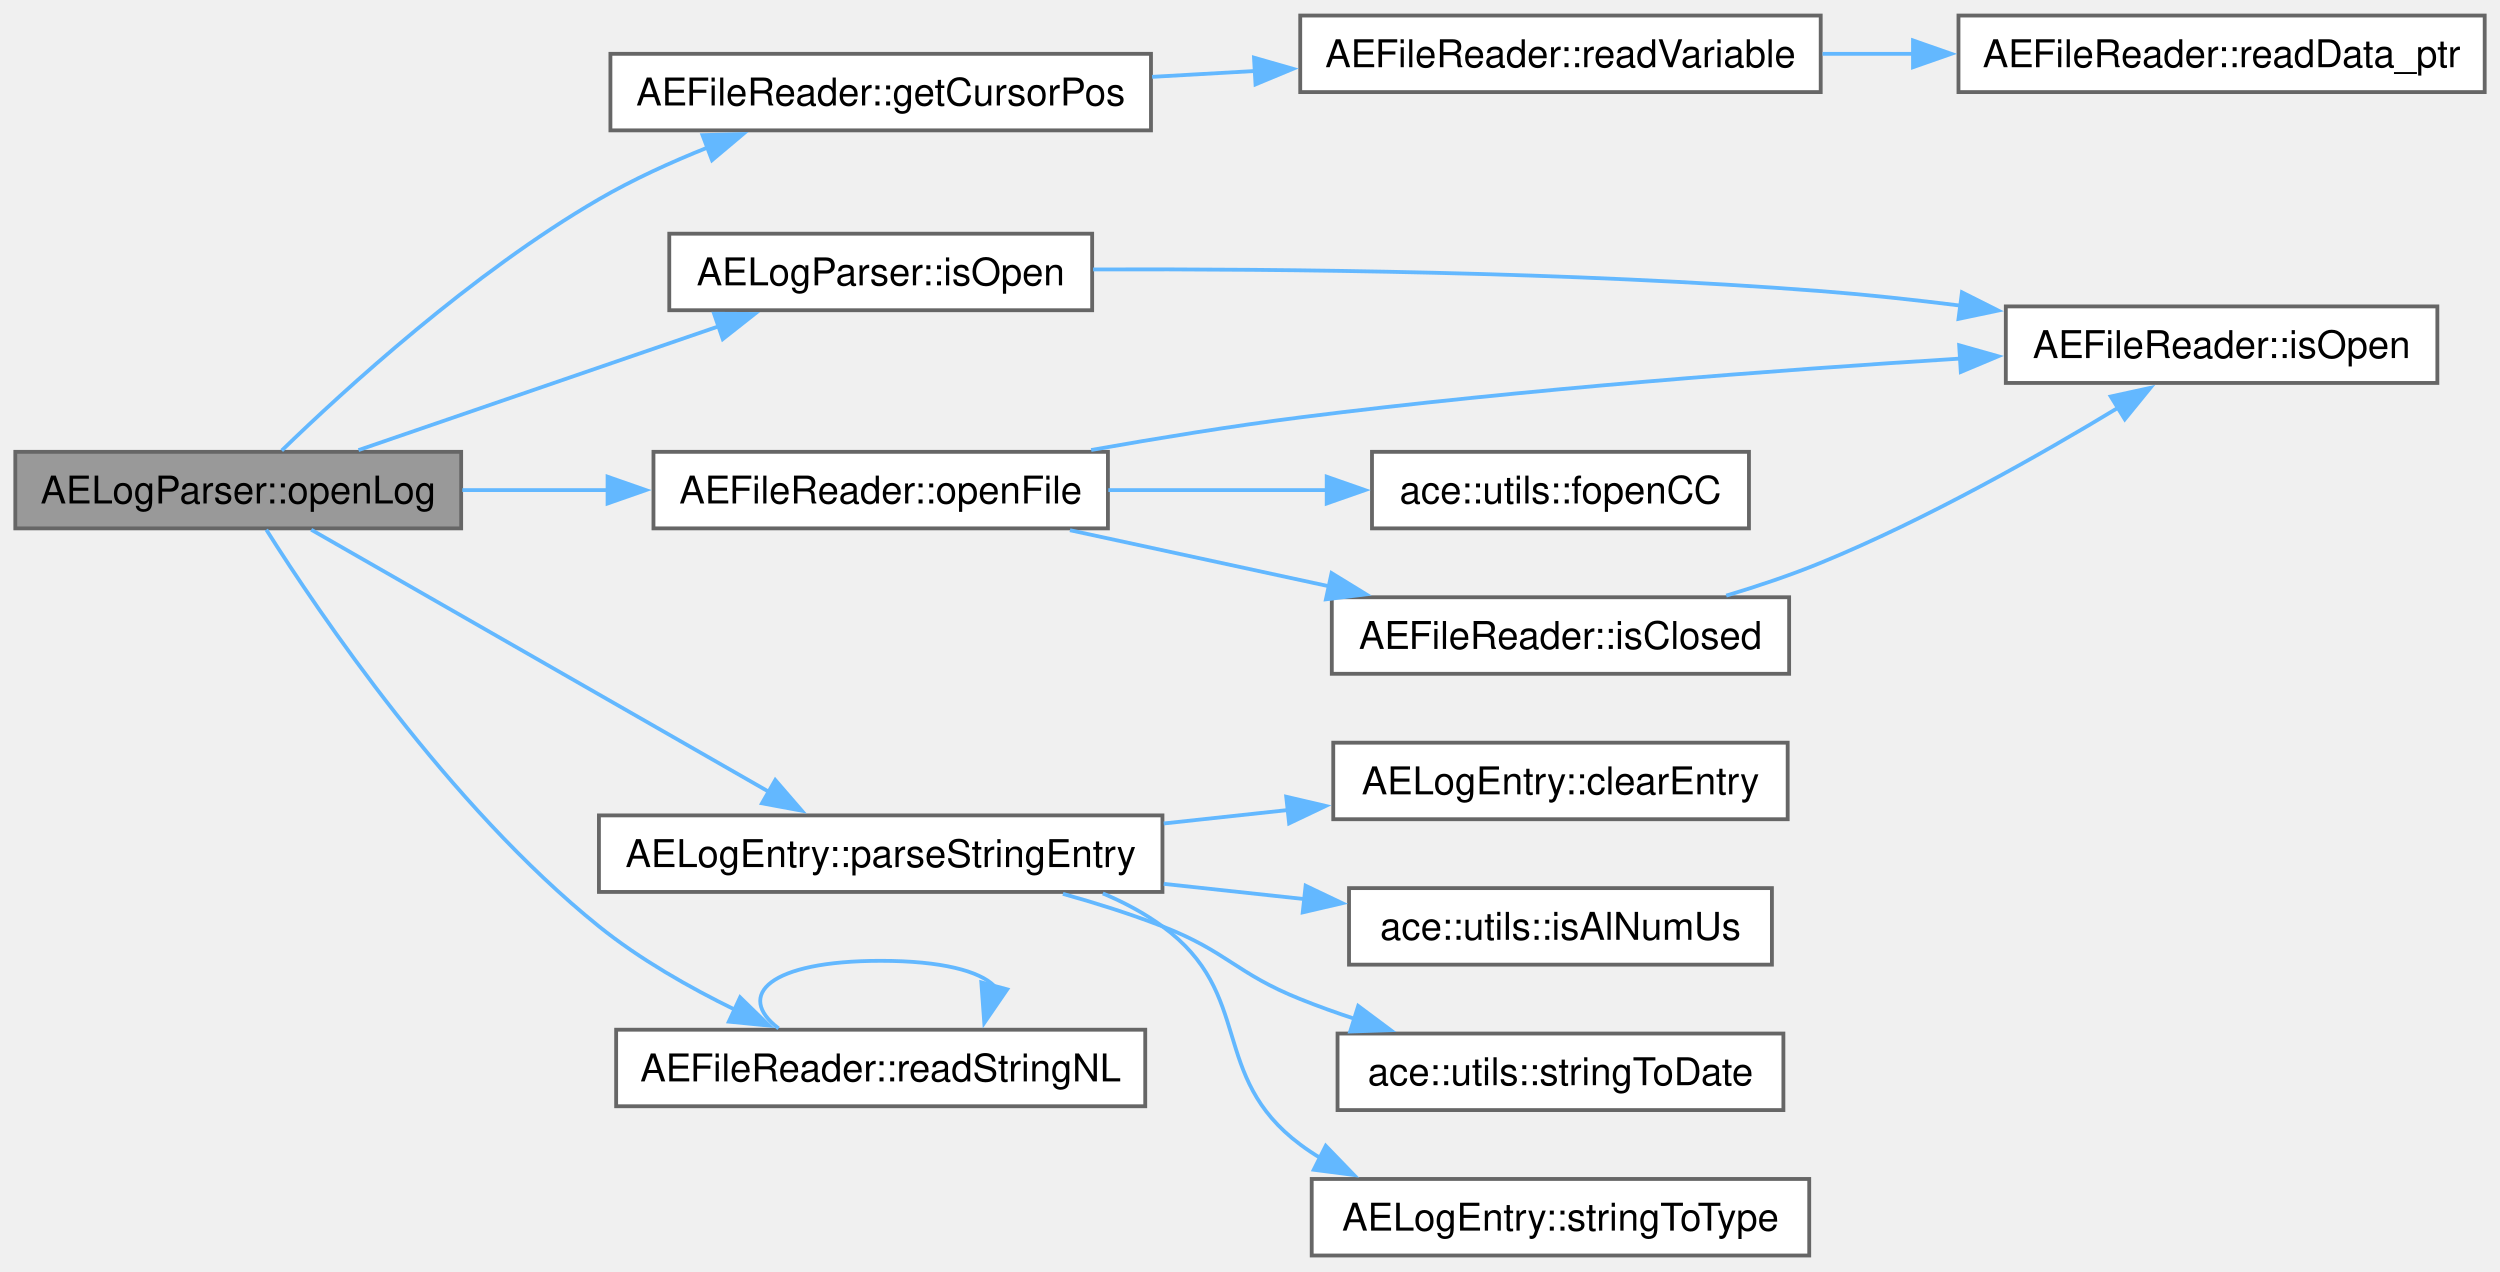
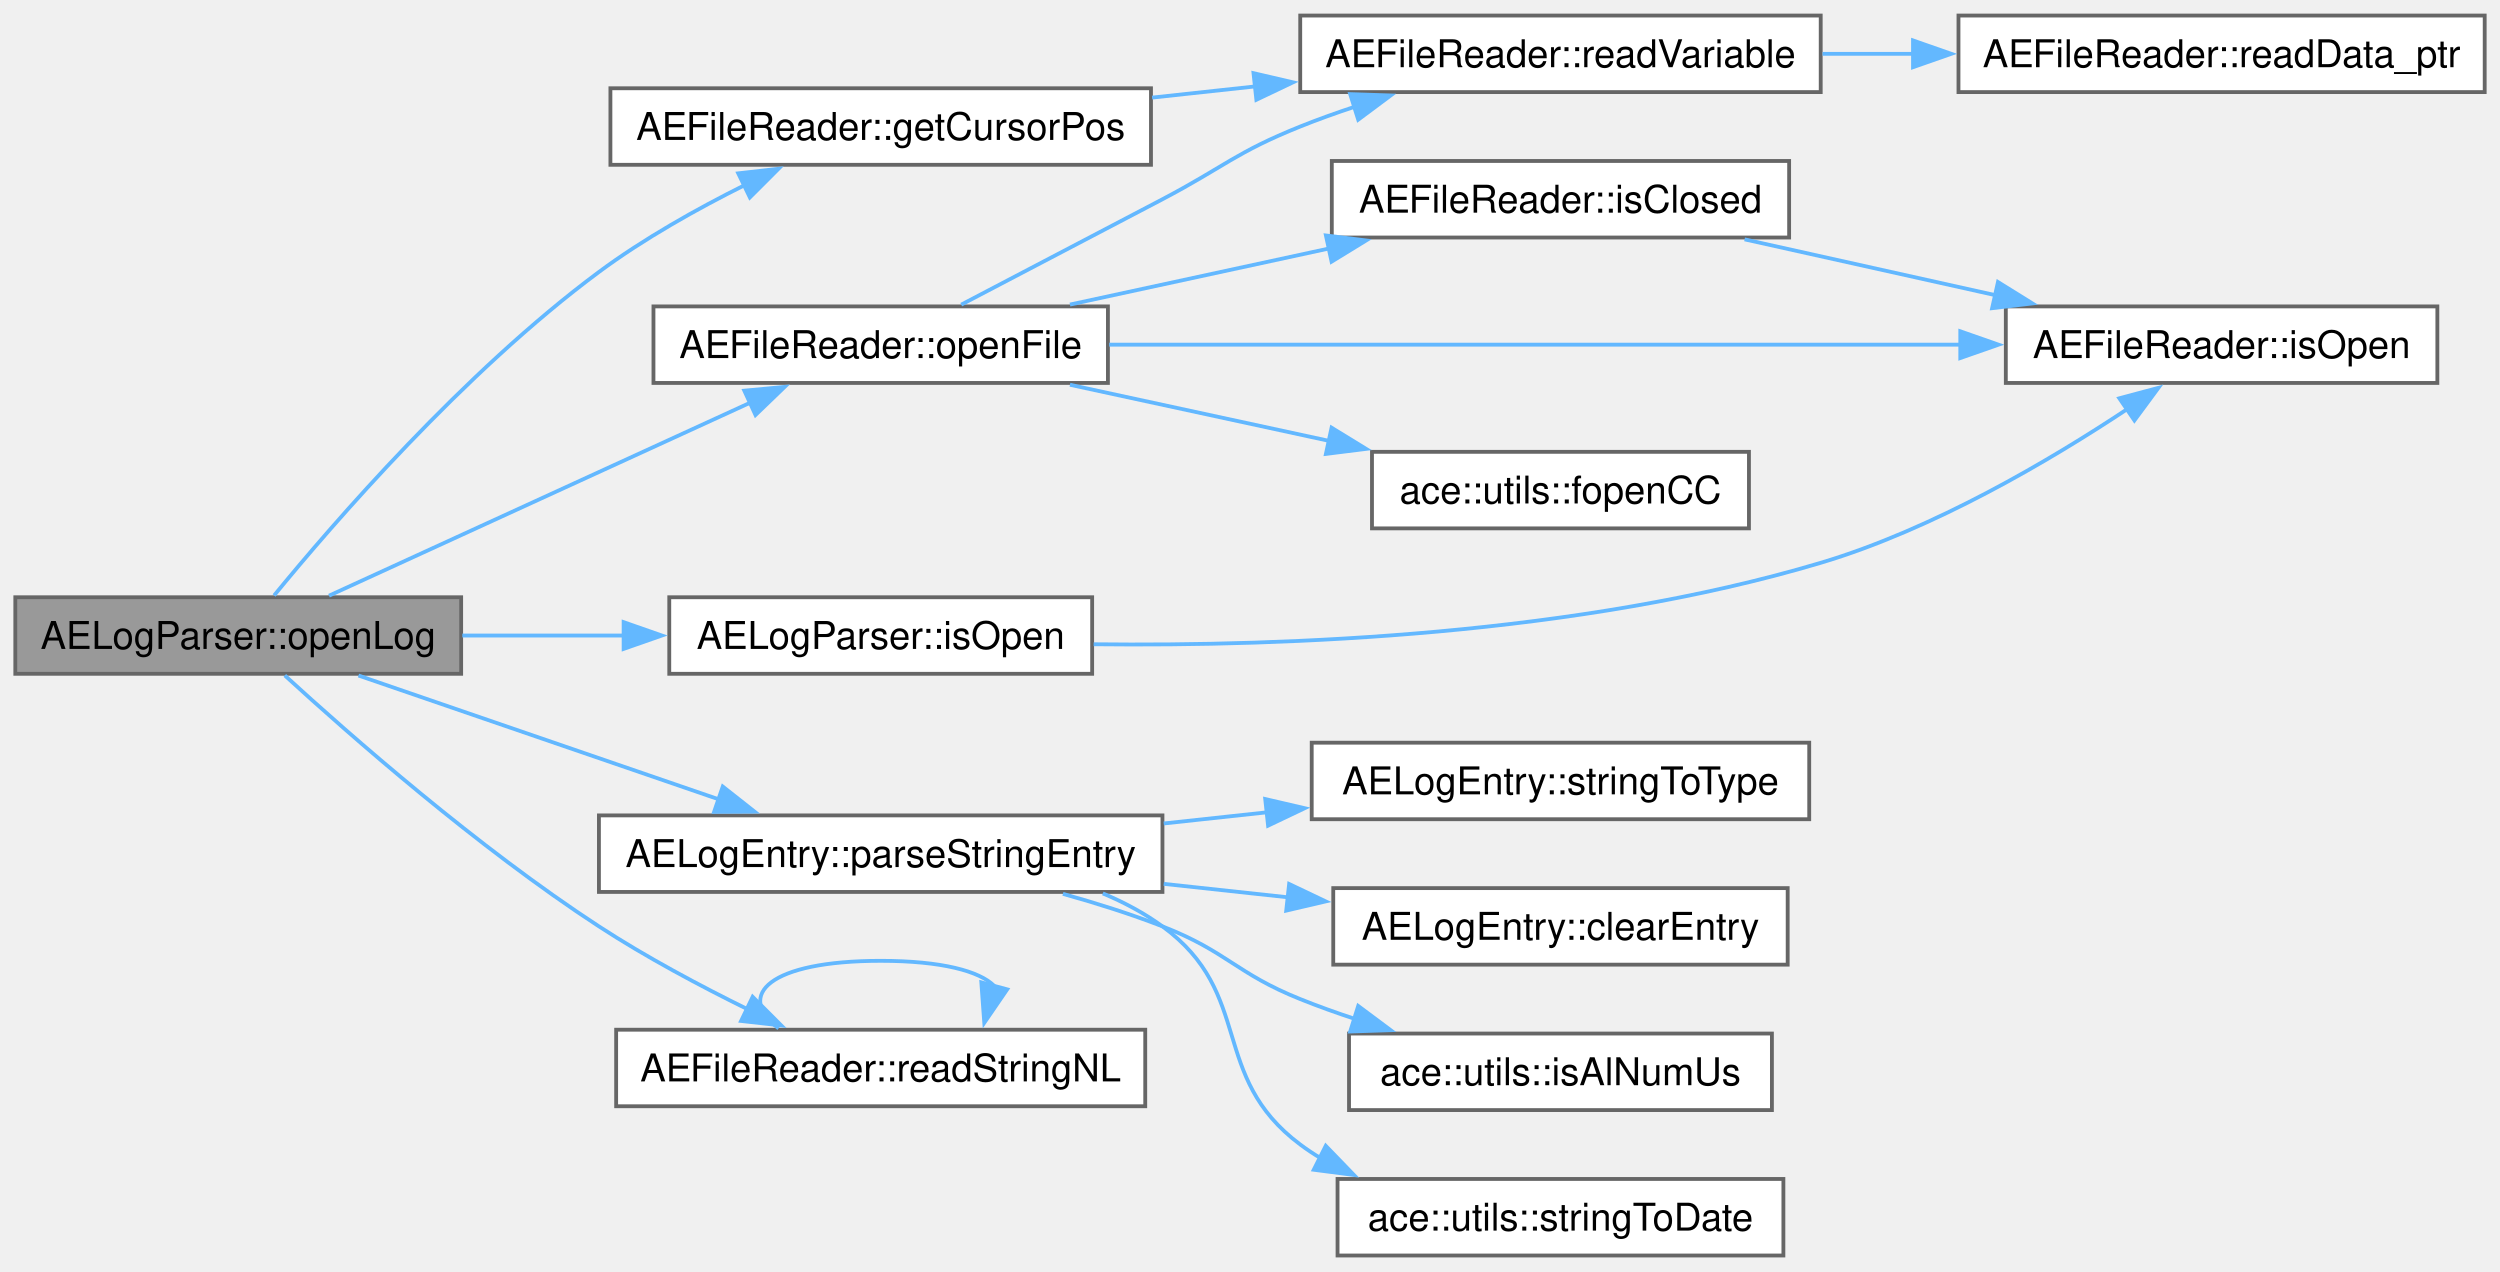
<svg xmlns="http://www.w3.org/2000/svg" xmlns:xlink="http://www.w3.org/1999/xlink" width="653pt" height="332pt" viewBox="0.00 0.00 653.25 332.00">
  <g id="graph0" class="graph" transform="scale(1 1) rotate(0) translate(4 328)">
    <g id="Node000001" class="node">
      <g id="a_Node000001">
        <a xlink:title="Opens the log file, reading and parsing every single entry, classifying it by type.">
-           <polygon fill="#999999" stroke="#666666" points="116.5,-210 0,-210 0,-190 116.5,-190 116.5,-210" />
-           <text text-anchor="middle" x="58.25" y="-196.5" font-family="Helvetica,sans-Serif" font-size="10.00">AELogParser::openLog</text>
+           <polygon fill="#999999" stroke="#666666" points="116.5,-172 0,-172 0,-152 116.5,-152 116.5,-172" />
+           <text text-anchor="middle" x="58.25" y="-158.5" font-family="Helvetica,sans-Serif" font-size="10.00">AELogParser::openLog</text>
        </a>
      </g>
    </g>
    <g id="Node000002" class="node">
      <g id="a_Node000002">
        <a xlink:href="../../dd/dd5/class_a_e_file_reader.html#a4f23e9b7f6465dc50432ee4f20f6f73e" target="_top" xlink:title="Returns current read cursor position.">
-           <polygon fill="white" stroke="#666666" points="296.75,-314 155.5,-314 155.5,-294 296.75,-294 296.75,-314" />
-           <text text-anchor="middle" x="226.12" y="-300.5" font-family="Helvetica,sans-Serif" font-size="10.00">AEFileReader::getCursorPos</text>
+           <polygon fill="white" stroke="#666666" points="296.75,-305 155.5,-305 155.5,-285 296.75,-285 296.75,-305" />
+           <text text-anchor="middle" x="226.12" y="-291.5" font-family="Helvetica,sans-Serif" font-size="10.00">AEFileReader::getCursorPos</text>
        </a>
      </g>
    </g>
    <g id="edge1_Node000001_Node000002" class="edge">
      <g id="a_edge1_Node000001_Node000002">
        <a xlink:title=" ">
-           <path fill="none" stroke="#63b8ff" d="M69.61,-210.33C86,-226.22 119.44,-256.81 152.5,-276 161.33,-281.13 171.28,-285.67 180.91,-289.52" />
-           <polygon fill="#63b8ff" stroke="#63b8ff" points="179.57,-292.75 190.16,-293.03 182.05,-286.21 179.57,-292.75" />
+           <path fill="none" stroke="#63b8ff" d="M67.62,-172.47C82.95,-191.18 117.24,-230.83 152.5,-257 164.2,-265.68 178.15,-273.49 190.68,-279.74" />
+           <polygon fill="#63b8ff" stroke="#63b8ff" points="188.9,-282.77 199.43,-283.96 191.94,-276.47 188.9,-282.77" />
        </a>
      </g>
    </g>
    <g id="Node000005" class="node">
      <g id="a_Node000005">
        <a xlink:href="../../d8/d52/class_a_e_log_parser.html#a318c93562f4b8d14aff66a63998bf157" target="_top" xlink:title="Checks if the file is opened by the AELogParser.">
-           <polygon fill="white" stroke="#666666" points="281.38,-267 170.88,-267 170.88,-247 281.38,-247 281.38,-267" />
-           <text text-anchor="middle" x="226.12" y="-253.5" font-family="Helvetica,sans-Serif" font-size="10.00">AELogParser::isOpen</text>
+           <polygon fill="white" stroke="#666666" points="281.38,-172 170.88,-172 170.88,-152 281.38,-152 281.38,-172" />
+           <text text-anchor="middle" x="226.12" y="-158.5" font-family="Helvetica,sans-Serif" font-size="10.00">AELogParser::isOpen</text>
        </a>
      </g>
    </g>
    <g id="edge4_Node000001_Node000005" class="edge">
      <g id="a_edge4_Node000001_Node000005">
        <a xlink:title=" ">
-           <path fill="none" stroke="#63b8ff" d="M89.67,-210.45C116.13,-219.55 154.7,-232.8 183.92,-242.84" />
-           <polygon fill="#63b8ff" stroke="#63b8ff" points="182.59,-246.08 193.18,-246.02 184.86,-239.46 182.59,-246.08" />
+           <path fill="none" stroke="#63b8ff" d="M116.8,-162C130.53,-162 145.29,-162 159.36,-162" />
+           <polygon fill="#63b8ff" stroke="#63b8ff" points="158.95,-165.5 168.95,-162 158.95,-158.5 158.95,-165.5" />
        </a>
      </g>
    </g>
    <g id="Node000007" class="node">
      <g id="a_Node000007">
        <a xlink:href="../../dd/dd5/class_a_e_file_reader.html#a3afc3610a9a39a170c7f405dc97557ee" target="_top" xlink:title="Opens the file for reading.">
-           <polygon fill="white" stroke="#666666" points="285.5,-210 166.75,-210 166.75,-190 285.5,-190 285.5,-210" />
-           <text text-anchor="middle" x="226.12" y="-196.5" font-family="Helvetica,sans-Serif" font-size="10.00">AEFileReader::openFile</text>
+           <polygon fill="white" stroke="#666666" points="285.5,-248 166.75,-248 166.75,-228 285.5,-228 285.5,-248" />
+           <text text-anchor="middle" x="226.12" y="-234.5" font-family="Helvetica,sans-Serif" font-size="10.00">AEFileReader::openFile</text>
        </a>
      </g>
    </g>
    <g id="edge6_Node000001_Node000007" class="edge">
      <g id="a_edge6_Node000001_Node000007">
        <a xlink:title=" ">
-           <path fill="none" stroke="#63b8ff" d="M116.8,-200C129.05,-200 142.12,-200 154.79,-200" />
-           <polygon fill="#63b8ff" stroke="#63b8ff" points="154.76,-203.5 164.76,-200 154.76,-196.5 154.76,-203.5" />
+           <path fill="none" stroke="#63b8ff" d="M81.97,-172.41C110.43,-185.45 159.41,-207.89 192.03,-222.84" />
+           <polygon fill="#63b8ff" stroke="#63b8ff" points="190.49,-225.98 201.04,-226.97 193.41,-219.62 190.49,-225.98" />
        </a>
      </g>
    </g>
    <g id="Node000010" class="node">
      <g id="a_Node000010">
        <a xlink:href="../../da/dea/struct_a_e_log_entry.html#a7e8aa04faf251d62a79baab9e2cc531a" target="_top" xlink:title="Parses a given string as a log entry, and write it into passed entry object.">
          <polygon fill="white" stroke="#666666" points="299.75,-115 152.5,-115 152.5,-95 299.75,-95 299.75,-115" />
          <text text-anchor="middle" x="226.12" y="-101.5" font-family="Helvetica,sans-Serif" font-size="10.00">AELogEntry::parseStringEntry</text>
        </a>
      </g>
    </g>
-     <g id="edge11_Node000001_Node000010" class="edge">
-       <g id="a_edge11_Node000001_Node000010">
-         <a xlink:title=" ">
-           <path fill="none" stroke="#63b8ff" d="M77.32,-189.65C106.16,-173.14 162.82,-140.68 197,-121.11" />
-           <polygon fill="#63b8ff" stroke="#63b8ff" points="198.58,-124.24 205.51,-116.23 195.1,-118.16 198.58,-124.24" />
+     <g id="edge12_Node000001_Node000010" class="edge">
+       <g id="a_edge12_Node000001_Node000010">
+         <a xlink:title=" ">
+           <path fill="none" stroke="#63b8ff" d="M89.67,-151.55C116.13,-142.45 154.7,-129.2 183.92,-119.16" />
+           <polygon fill="#63b8ff" stroke="#63b8ff" points="184.86,-122.54 193.18,-115.98 182.59,-115.92 184.86,-122.54" />
        </a>
      </g>
    </g>
    <g id="Node000015" class="node">
      <g id="a_Node000015">
        <a xlink:href="../../dd/dd5/class_a_e_file_reader.html#a391b5815b099e3d347a4d758a92e3295" target="_top" xlink:title="Reads the characters to a std::string untill a newline (included), or untill the maximum character am...">
          <polygon fill="white" stroke="#666666" points="295.25,-59 157,-59 157,-39 295.25,-39 295.25,-59" />
          <text text-anchor="middle" x="226.12" y="-45.5" font-family="Helvetica,sans-Serif" font-size="10.00">AEFileReader::readStringNL</text>
        </a>
      </g>
    </g>
-     <g id="edge16_Node000001_Node000015" class="edge">
-       <g id="a_edge16_Node000001_Node000015">
-         <a xlink:title=" ">
-           <path fill="none" stroke="#63b8ff" d="M65.58,-189.66C79.2,-168.08 113.27,-117.6 152.5,-86 163.15,-77.42 176.12,-70.04 188.13,-64.18" />
-           <polygon fill="#63b8ff" stroke="#63b8ff" points="189.39,-67.46 196.98,-60.07 186.44,-61.11 189.39,-67.46" />
+     <g id="edge17_Node000001_Node000015" class="edge">
+       <g id="a_edge17_Node000001_Node000015">
+         <a xlink:title=" ">
+           <path fill="none" stroke="#63b8ff" d="M70.42,-151.57C87.33,-136.08 120.83,-106.64 152.5,-86 164.73,-78.03 178.89,-70.48 191.44,-64.3" />
+           <polygon fill="#63b8ff" stroke="#63b8ff" points="192.67,-67.6 200.16,-60.11 189.64,-61.29 192.67,-67.6" />
        </a>
      </g>
    </g>
    <g id="Node000003" class="node">
      <g id="a_Node000003">
        <a xlink:href="../../dd/dd5/class_a_e_file_reader.html#abbc85b7bb94f31f54df561d23a38e3dc" target="_top" xlink:title="Reads the bytes (size of T) from the file and dumps/reinterprets them as the value in the passed vari...">
          <polygon fill="white" stroke="#666666" points="471.75,-324 335.75,-324 335.75,-304 471.75,-304 471.75,-324" />
          <text text-anchor="middle" x="403.75" y="-310.5" font-family="Helvetica,sans-Serif" font-size="10.00">AEFileReader::readVariable</text>
        </a>
      </g>
    </g>
    <g id="edge2_Node000002_Node000003" class="edge">
      <g id="a_edge2_Node000002_Node000003">
        <a xlink:title=" ">
-           <path fill="none" stroke="#63b8ff" d="M297.04,-307.98C305.92,-308.49 315.05,-309.01 324.06,-309.52" />
-           <polygon fill="#63b8ff" stroke="#63b8ff" points="323.67,-313 333.85,-310.08 324.07,-306.01 323.67,-313" />
+           <path fill="none" stroke="#63b8ff" d="M297.04,-302.56C305.92,-303.52 315.05,-304.51 324.06,-305.49" />
+           <polygon fill="#63b8ff" stroke="#63b8ff" points="323.54,-308.95 333.86,-306.55 324.29,-301.99 323.54,-308.95" />
        </a>
      </g>
    </g>
    <g id="Node000004" class="node">
      <g id="a_Node000004">
        <a xlink:href="../../dd/dd5/class_a_e_file_reader.html#a67d3baebff92aaa0b41216cb67a91e4c" target="_top" xlink:title="Reads an array of dcount elements, each one with a size of dsize bytes, to memory block pointed by cd...">
          <polygon fill="white" stroke="#666666" points="645.25,-324 507.75,-324 507.75,-304 645.25,-304 645.25,-324" />
          <text text-anchor="middle" x="576.5" y="-310.5" font-family="Helvetica,sans-Serif" font-size="10.00">AEFileReader::readData_ptr</text>
        </a>
      </g>
    </g>
    <g id="edge3_Node000003_Node000004" class="edge">
      <g id="a_edge3_Node000003_Node000004">
        <a xlink:title=" ">
          <path fill="none" stroke="#63b8ff" d="M472.23,-314C480,-314 487.97,-314 495.88,-314" />
          <polygon fill="#63b8ff" stroke="#63b8ff" points="495.87,-317.5 505.87,-314 495.87,-310.5 495.87,-317.5" />
        </a>
      </g>
    </g>
    <g id="Node000006" class="node">
      <g id="a_Node000006">
        <a xlink:href="../../dd/dd5/class_a_e_file_reader.html#a07f32763fbb1df143c8aab2be7b856c1" target="_top" xlink:title="Checks if a file is open by this file-reader.">
          <polygon fill="white" stroke="#666666" points="632.88,-248 520.12,-248 520.12,-228 632.88,-228 632.88,-248" />
          <text text-anchor="middle" x="576.5" y="-234.5" font-family="Helvetica,sans-Serif" font-size="10.00">AEFileReader::isOpen</text>
        </a>
      </g>
    </g>
    <g id="edge5_Node000005_Node000006" class="edge">
      <g id="a_edge5_Node000005_Node000006">
        <a xlink:title=" ">
-           <path fill="none" stroke="#63b8ff" d="M281.62,-257.66C331.25,-257.83 406.53,-257.05 471.75,-252 483.68,-251.08 496.34,-249.7 508.56,-248.17" />
-           <polygon fill="#63b8ff" stroke="#63b8ff" points="508.66,-251.68 518.13,-246.92 507.76,-244.74 508.66,-251.68" />
+           <path fill="none" stroke="#63b8ff" d="M281.77,-159.72C332.15,-159.14 408.48,-162.12 471.75,-181 501.23,-189.8 531.71,-207.8 551.94,-221.23" />
+           <polygon fill="#63b8ff" stroke="#63b8ff" points="549.78,-223.99 560.01,-226.73 553.72,-218.2 549.78,-223.99" />
+         </a>
+       </g>
+     </g>
+     <g id="edge11_Node000007_Node000003" class="edge">
+       <g id="a_edge11_Node000007_Node000003">
+         <a xlink:title=" ">
+           <path fill="none" stroke="#63b8ff" d="M247.17,-248.46C261.76,-256.09 281.99,-266.67 299.75,-276 315.77,-284.42 318.96,-288.27 335.75,-295 340.36,-296.85 345.21,-298.59 350.11,-300.21" />
+           <polygon fill="#63b8ff" stroke="#63b8ff" points="348.8,-303.47 359.39,-303.12 350.9,-296.79 348.8,-303.47" />
        </a>
      </g>
    </g>
    <g id="edge10_Node000007_Node000006" class="edge">
      <g id="a_edge10_Node000007_Node000006">
        <a xlink:title=" ">
-           <path fill="none" stroke="#63b8ff" d="M281.12,-210.48C298.51,-213.57 317.9,-216.74 335.75,-219 393.85,-226.37 460.25,-231.36 508.42,-234.38" />
-           <polygon fill="#63b8ff" stroke="#63b8ff" points="507.93,-237.85 518.13,-234.97 508.36,-230.87 507.93,-237.85" />
+           <path fill="none" stroke="#63b8ff" d="M285.83,-238C347.38,-238 443.96,-238 508.47,-238" />
+           <polygon fill="#63b8ff" stroke="#63b8ff" points="508.22,-241.5 518.22,-238 508.22,-234.5 508.22,-241.5" />
        </a>
      </g>
    </g>
    <g id="Node000008" class="node">
      <g id="a_Node000008">
        <a xlink:href="../../de/dde/namespaceace_1_1utils.html#a6eb2322353edc04f78dbc3589e60d98c" target="_top" xlink:title="A wrapper to make the proper cross-compiler version of fopen() Opens the file with given name and fla...">
          <polygon fill="white" stroke="#666666" points="453,-210 354.5,-210 354.5,-190 453,-190 453,-210" />
          <text text-anchor="middle" x="403.75" y="-196.5" font-family="Helvetica,sans-Serif" font-size="10.00">ace::utils::fopenCC</text>
        </a>
      </g>
    </g>
    <g id="edge7_Node000007_Node000008" class="edge">
      <g id="a_edge7_Node000007_Node000008">
        <a xlink:title=" ">
-           <path fill="none" stroke="#63b8ff" d="M285.61,-200C304.03,-200 324.41,-200 342.93,-200" />
-           <polygon fill="#63b8ff" stroke="#63b8ff" points="342.67,-203.5 352.67,-200 342.67,-196.5 342.67,-203.5" />
+           <path fill="none" stroke="#63b8ff" d="M275.58,-227.52C296.5,-222.99 321.19,-217.65 343.21,-212.88" />
+           <polygon fill="#63b8ff" stroke="#63b8ff" points="343.94,-216.31 352.97,-210.77 342.46,-209.46 343.94,-216.31" />
        </a>
      </g>
    </g>
    <g id="Node000009" class="node">
      <g id="a_Node000009">
        <a xlink:href="../../dd/dd5/class_a_e_file_reader.html#a81bb672d7d1a142c7473d880a3842073" target="_top" xlink:title="Checks if a file isn't open by this file-reader.">
-           <polygon fill="white" stroke="#666666" points="463.5,-172 344,-172 344,-152 463.5,-152 463.5,-172" />
-           <text text-anchor="middle" x="403.75" y="-158.5" font-family="Helvetica,sans-Serif" font-size="10.00">AEFileReader::isClosed</text>
+           <polygon fill="white" stroke="#666666" points="463.5,-286 344,-286 344,-266 463.5,-266 463.5,-286" />
+           <text text-anchor="middle" x="403.75" y="-272.5" font-family="Helvetica,sans-Serif" font-size="10.00">AEFileReader::isClosed</text>
        </a>
      </g>
    </g>
    <g id="edge8_Node000007_Node000009" class="edge">
      <g id="a_edge8_Node000007_Node000009">
        <a xlink:title=" ">
-           <path fill="none" stroke="#63b8ff" d="M275.58,-189.52C296.5,-184.99 321.19,-179.65 343.21,-174.88" />
-           <polygon fill="#63b8ff" stroke="#63b8ff" points="343.94,-178.31 352.97,-172.77 342.46,-171.46 343.94,-178.31" />
+           <path fill="none" stroke="#63b8ff" d="M275.58,-248.48C296.5,-253.01 321.19,-258.35 343.21,-263.12" />
+           <polygon fill="#63b8ff" stroke="#63b8ff" points="342.46,-266.54 352.97,-265.23 343.94,-259.69 342.46,-266.54" />
        </a>
      </g>
    </g>
    <g id="edge9_Node000009_Node000006" class="edge">
      <g id="a_edge9_Node000009_Node000006">
        <a xlink:title=" ">
-           <path fill="none" stroke="#63b8ff" d="M447.06,-172.43C455.36,-174.91 463.92,-177.79 471.75,-181 499.4,-192.35 529.12,-209.2 549.63,-221.63" />
-           <polygon fill="#63b8ff" stroke="#63b8ff" points="547.54,-224.46 557.9,-226.72 551.21,-218.5 547.54,-224.46" />
+           <path fill="none" stroke="#63b8ff" d="M451.86,-265.52C472.11,-261.01 495.98,-255.7 517.32,-250.95" />
+           <polygon fill="#63b8ff" stroke="#63b8ff" points="518.07,-254.37 527.07,-248.78 516.54,-247.53 518.07,-254.37" />
        </a>
      </g>
    </g>
    <g id="Node000011" class="node">
      <g id="a_Node000011">
        <a xlink:href="../../da/dea/struct_a_e_log_entry.html#a58aeadbca0c2c0863b534a52d40d22a8" target="_top" xlink:title="Clears the current entry and sets its values to zero/invalid.">
-           <polygon fill="white" stroke="#666666" points="463.12,-134 344.38,-134 344.38,-114 463.12,-114 463.12,-134" />
-           <text text-anchor="middle" x="403.75" y="-120.5" font-family="Helvetica,sans-Serif" font-size="10.00">AELogEntry::clearEntry</text>
-         </a>
-       </g>
-     </g>
-     <g id="edge12_Node000010_Node000011" class="edge">
-       <g id="a_edge12_Node000010_Node000011">
-         <a xlink:title=" ">
-           <path fill="none" stroke="#63b8ff" d="M300.08,-112.89C310.81,-114.05 321.84,-115.25 332.51,-116.4" />
-           <polygon fill="#63b8ff" stroke="#63b8ff" points="332.09,-119.88 342.41,-117.47 332.85,-112.92 332.09,-119.88" />
+           <polygon fill="white" stroke="#666666" points="463.12,-96 344.38,-96 344.38,-76 463.12,-76 463.12,-96" />
+           <text text-anchor="middle" x="403.75" y="-82.5" font-family="Helvetica,sans-Serif" font-size="10.00">AELogEntry::clearEntry</text>
+         </a>
+       </g>
+     </g>
+     <g id="edge13_Node000010_Node000011" class="edge">
+       <g id="a_edge13_Node000010_Node000011">
+         <a xlink:title=" ">
+           <path fill="none" stroke="#63b8ff" d="M300.08,-97.11C310.81,-95.95 321.84,-94.75 332.51,-93.6" />
+           <polygon fill="#63b8ff" stroke="#63b8ff" points="332.85,-97.08 342.41,-92.53 332.09,-90.12 332.85,-97.08" />
        </a>
      </g>
    </g>
    <g id="Node000012" class="node">
      <g id="a_Node000012">
        <a xlink:href="../../de/dde/namespaceace_1_1utils.html#ac3eadc5f289b54059322023f3c5eed96" target="_top" xlink:title="Checks if the passed string is alpha-numeric with underscores (contains only numbers,...">
-           <polygon fill="white" stroke="#666666" points="459,-96 348.5,-96 348.5,-76 459,-76 459,-96" />
-           <text text-anchor="middle" x="403.75" y="-82.5" font-family="Helvetica,sans-Serif" font-size="10.00">ace::utils::isAlNumUs</text>
-         </a>
-       </g>
-     </g>
-     <g id="edge13_Node000010_Node000012" class="edge">
-       <g id="a_edge13_Node000010_Node000012">
-         <a xlink:title=" ">
-           <path fill="none" stroke="#63b8ff" d="M300.08,-97.11C312.29,-95.79 324.9,-94.42 336.92,-93.12" />
-           <polygon fill="#63b8ff" stroke="#63b8ff" points="337.16,-96.62 346.73,-92.06 336.41,-89.66 337.16,-96.62" />
+           <polygon fill="white" stroke="#666666" points="459,-58 348.5,-58 348.5,-38 459,-38 459,-58" />
+           <text text-anchor="middle" x="403.75" y="-44.5" font-family="Helvetica,sans-Serif" font-size="10.00">ace::utils::isAlNumUs</text>
+         </a>
+       </g>
+     </g>
+     <g id="edge14_Node000010_Node000012" class="edge">
+       <g id="a_edge14_Node000010_Node000012">
+         <a xlink:title=" ">
+           <path fill="none" stroke="#63b8ff" d="M273.74,-94.5C282.49,-92.06 291.49,-89.21 299.75,-86 316.61,-79.45 318.96,-73.73 335.75,-67 340.36,-65.15 345.21,-63.41 350.11,-61.79" />
+           <polygon fill="#63b8ff" stroke="#63b8ff" points="350.9,-65.21 359.39,-58.88 348.8,-58.53 350.9,-65.21" />
        </a>
      </g>
    </g>
    <g id="Node000013" class="node">
      <g id="a_Node000013">
        <a xlink:href="../../de/dde/namespaceace_1_1utils.html#a2c0379815bc24cc369071e0b48787e9b" target="_top" xlink:title="Converts the given c-string to a (c)time point (std::time_t), using a set format.">
-           <polygon fill="white" stroke="#666666" points="462,-58 345.5,-58 345.5,-38 462,-38 462,-58" />
-           <text text-anchor="middle" x="403.75" y="-44.5" font-family="Helvetica,sans-Serif" font-size="10.00">ace::utils::stringToDate</text>
-         </a>
-       </g>
-     </g>
-     <g id="edge14_Node000010_Node000013" class="edge">
-       <g id="a_edge14_Node000010_Node000013">
-         <a xlink:title=" ">
-           <path fill="none" stroke="#63b8ff" d="M273.74,-94.5C282.49,-92.06 291.49,-89.21 299.75,-86 316.61,-79.45 318.96,-73.73 335.75,-67 340.36,-65.15 345.21,-63.41 350.11,-61.79" />
-           <polygon fill="#63b8ff" stroke="#63b8ff" points="350.9,-65.21 359.39,-58.88 348.8,-58.53 350.9,-65.21" />
+           <polygon fill="white" stroke="#666666" points="462,-20 345.5,-20 345.5,0 462,0 462,-20" />
+           <text text-anchor="middle" x="403.75" y="-6.5" font-family="Helvetica,sans-Serif" font-size="10.00">ace::utils::stringToDate</text>
+         </a>
+       </g>
+     </g>
+     <g id="edge15_Node000010_Node000013" class="edge">
+       <g id="a_edge15_Node000010_Node000013">
+         <a xlink:title=" ">
+           <path fill="none" stroke="#63b8ff" d="M284.16,-94.61C289.7,-92.3 295.02,-89.46 299.75,-86 323.93,-68.31 311.75,-46.94 335.75,-29 337.49,-27.7 339.32,-26.48 341.22,-25.35" />
+           <polygon fill="#63b8ff" stroke="#63b8ff" points="342.42,-28.66 349.79,-21.04 339.28,-22.41 342.42,-28.66" />
        </a>
      </g>
    </g>
    <g id="Node000014" class="node">
      <g id="a_Node000014">
        <a xlink:href="../../da/dea/struct_a_e_log_entry.html#acacb2f1cbf3218922db05169ef55d8cb" target="_top" xlink:title="Deduces the string representation of a type (as appears in the log file) to a corresponding type numb...">
-           <polygon fill="white" stroke="#666666" points="468.75,-20 338.75,-20 338.75,0 468.75,0 468.75,-20" />
-           <text text-anchor="middle" x="403.75" y="-6.5" font-family="Helvetica,sans-Serif" font-size="10.00">AELogEntry::stringToType</text>
-         </a>
-       </g>
-     </g>
-     <g id="edge15_Node000010_Node000014" class="edge">
-       <g id="a_edge15_Node000010_Node000014">
-         <a xlink:title=" ">
-           <path fill="none" stroke="#63b8ff" d="M284.16,-94.61C289.7,-92.3 295.02,-89.46 299.75,-86 323.93,-68.31 311.75,-46.94 335.75,-29 337.49,-27.7 339.32,-26.48 341.22,-25.35" />
-           <polygon fill="#63b8ff" stroke="#63b8ff" points="342.42,-28.66 349.79,-21.04 339.28,-22.41 342.42,-28.66" />
-         </a>
-       </g>
-     </g>
-     <g id="edge17_Node000015_Node000015" class="edge">
-       <g id="a_edge17_Node000015_Node000015">
+           <polygon fill="white" stroke="#666666" points="468.75,-134 338.75,-134 338.75,-114 468.75,-114 468.75,-134" />
+           <text text-anchor="middle" x="403.75" y="-120.5" font-family="Helvetica,sans-Serif" font-size="10.00">AELogEntry::stringToType</text>
+         </a>
+       </g>
+     </g>
+     <g id="edge16_Node000010_Node000014" class="edge">
+       <g id="a_edge16_Node000010_Node000014">
+         <a xlink:title=" ">
+           <path fill="none" stroke="#63b8ff" d="M300.08,-112.89C309.03,-113.86 318.18,-114.85 327.17,-115.82" />
+           <polygon fill="#63b8ff" stroke="#63b8ff" points="326.6,-119.28 336.92,-116.88 327.35,-112.32 326.6,-119.28" />
+         </a>
+       </g>
+     </g>
+     <g id="edge18_Node000015_Node000015" class="edge">
+       <g id="a_edge18_Node000015_Node000015">
        <a xlink:title=" ">
          <path fill="none" stroke="#63b8ff" d="M199.45,-59.34C188.05,-67.98 196.94,-77 226.12,-77 242.08,-77 251.97,-74.3 255.8,-70.44" />
          <polygon fill="#63b8ff" stroke="#63b8ff" points="259.18,-69.54 253.19,-60.8 252.42,-71.37 259.18,-69.54" />
        </a>
      </g>
    </g>
  </g>
</svg>
